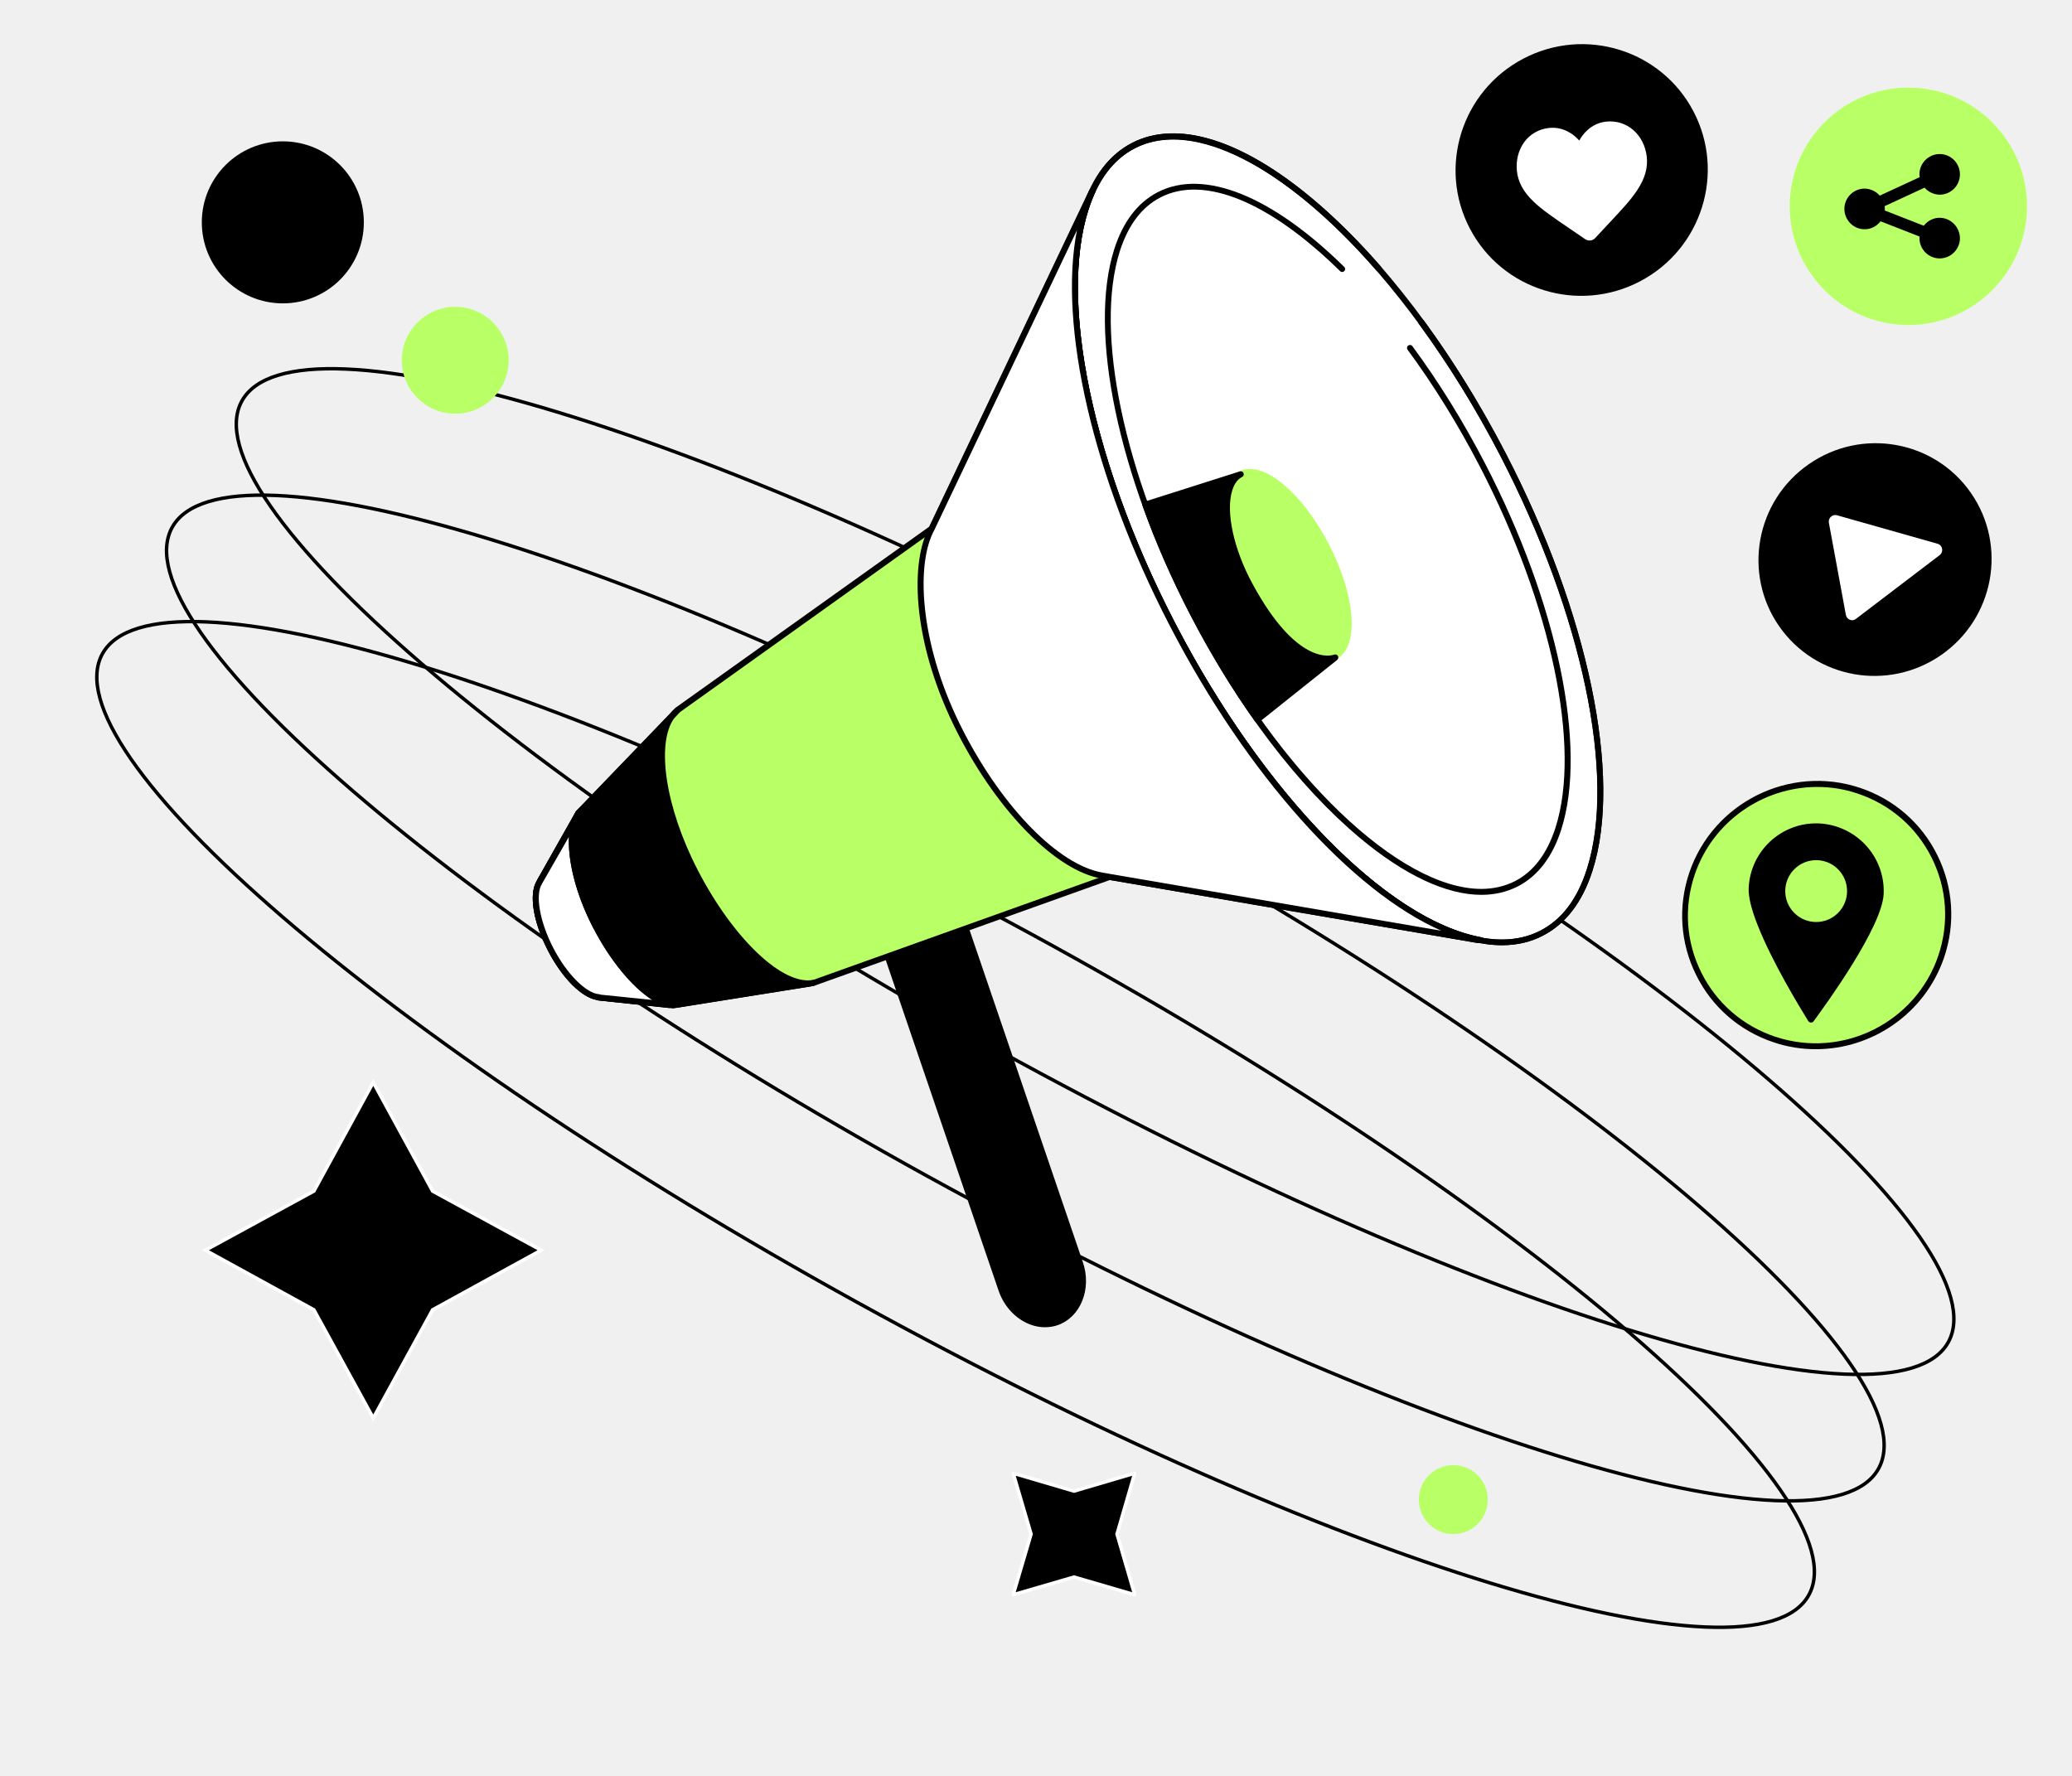
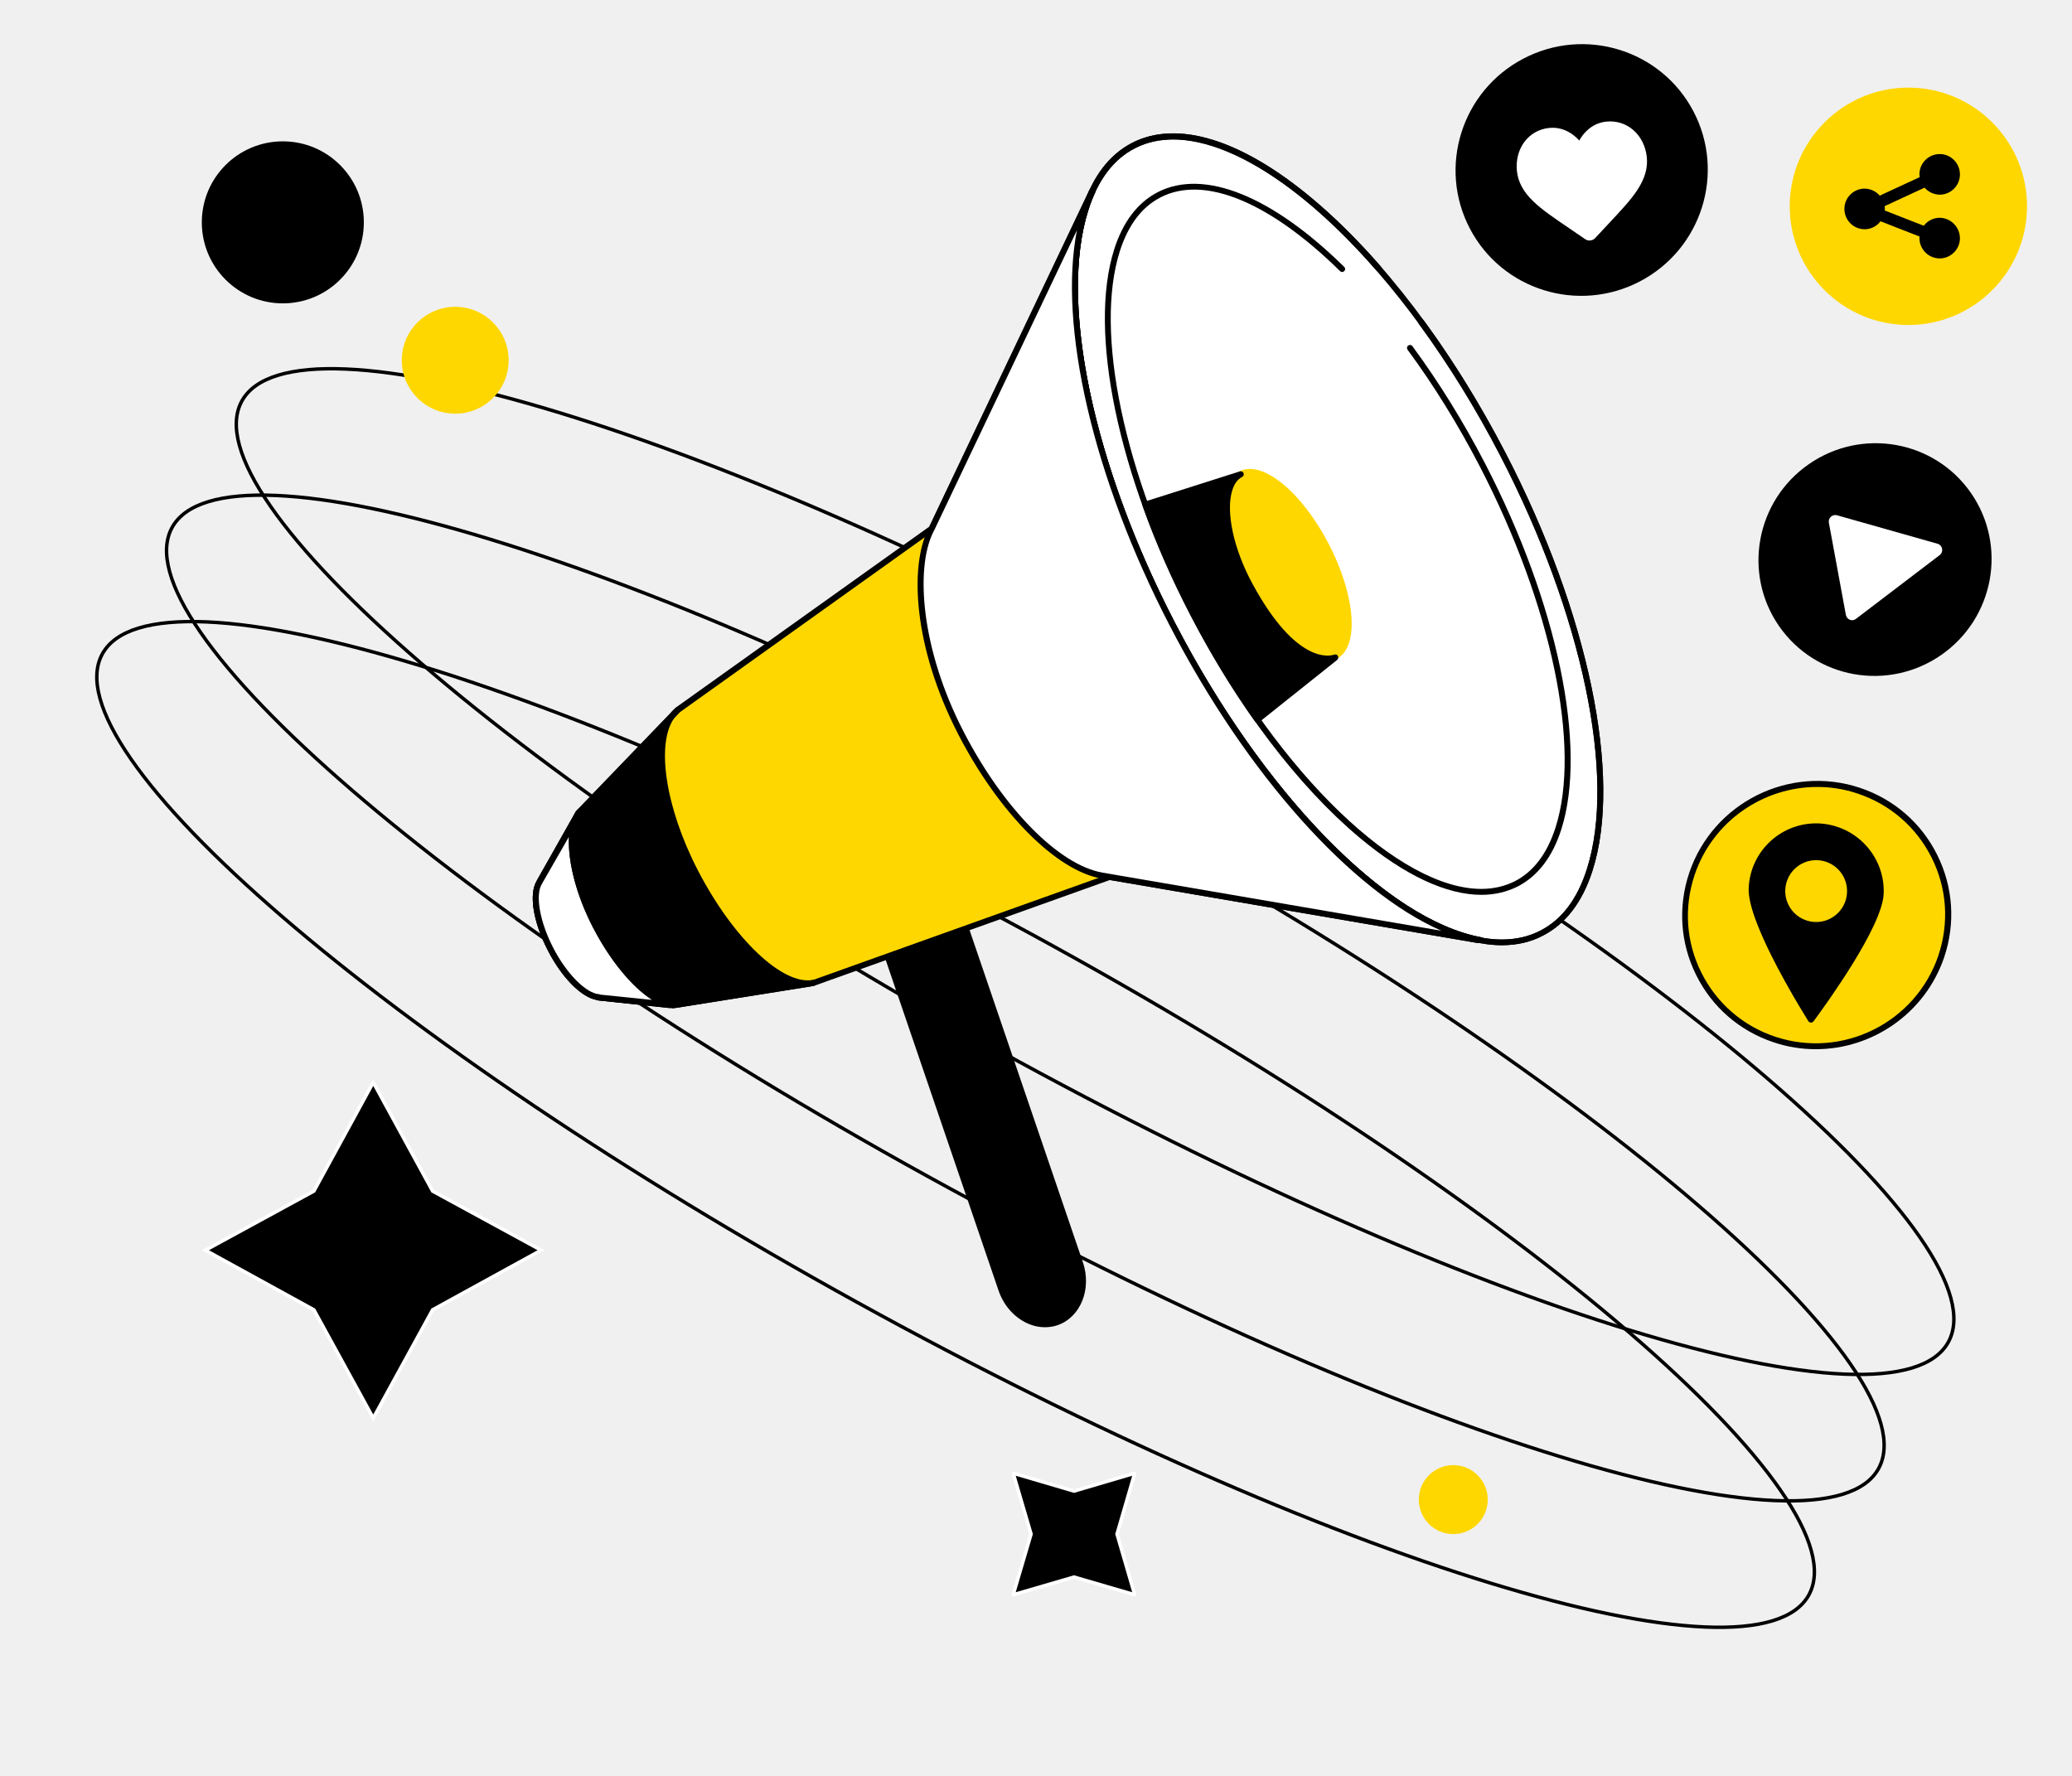
<svg xmlns="http://www.w3.org/2000/svg" width="601" height="515" viewBox="0 0 601 515" fill="none">
  <g clip-path="url(#clip0_332_1228)">
    <path d="M311.536 432.535L329.137 427.349L324.001 445L329.137 462.601L311.536 457.465L293.885 462.601L299.07 445L293.885 427.349L311.536 432.535Z" fill="black" stroke="white" stroke-miterlimit="10" />
  </g>
  <g clip-path="url(#clip1_332_1228)">
    <path d="M125.484 345.509L156.96 362.659L125.484 379.947L108.266 411.354L91.047 379.947L59.571 362.659L91.047 345.509L108.266 313.964L125.484 345.509Z" fill="black" stroke="white" stroke-miterlimit="10" />
  </g>
  <path d="M565.117 389.333C563.218 392.777 559.679 395.268 554.584 396.813C549.486 398.359 542.874 398.943 534.913 398.6C518.992 397.913 497.791 393.524 472.776 385.868C422.756 370.558 357.594 342.216 289.155 304.465C220.715 266.715 161.982 226.717 122.349 192.575C102.53 175.501 87.508 159.909 78.434 146.81C73.897 140.259 70.864 134.355 69.452 129.218C68.04 124.084 68.26 119.762 70.16 116.319C72.059 112.875 75.598 110.384 80.693 108.839C85.791 107.293 92.403 106.709 100.364 107.052C116.285 107.739 137.486 112.128 162.501 119.784C212.521 135.094 277.683 163.436 346.122 201.187C414.562 238.937 473.295 278.934 512.928 313.077C532.747 330.15 547.769 345.742 556.843 358.842C561.38 365.393 564.414 371.297 565.825 376.434C567.237 381.568 567.017 385.889 565.117 389.333Z" stroke="black" />
  <path d="M544.887 426.007C542.987 429.451 539.449 431.942 534.354 433.487C529.256 435.033 522.644 435.617 514.683 435.273C498.762 434.587 477.56 430.198 452.546 422.542C402.526 407.232 337.364 378.89 268.924 341.139C200.485 303.388 141.752 263.391 102.119 229.249C82.299 212.175 67.277 196.583 58.204 183.483C53.666 176.933 50.633 171.029 49.221 165.892C47.81 160.758 48.03 156.436 49.929 152.992C51.829 149.549 55.367 147.057 60.462 145.512C65.56 143.967 72.172 143.383 80.134 143.726C96.054 144.413 117.256 148.802 142.27 156.458C192.291 171.767 257.452 200.11 325.892 237.86C394.331 275.611 453.064 315.608 492.697 349.75C512.517 366.824 527.539 382.416 536.612 395.516C541.15 402.067 544.183 407.971 545.595 413.107C547.006 418.241 546.786 422.563 544.887 426.007Z" stroke="black" />
  <path d="M524.658 462.681C522.759 466.125 519.22 468.616 514.125 470.161C509.027 471.707 502.415 472.291 494.454 471.948C478.533 471.261 457.332 466.872 432.317 459.216C382.297 443.906 317.135 415.564 248.696 377.813C180.256 340.063 121.523 300.066 81.891 265.923C62.071 248.85 47.049 233.258 37.975 220.158C33.438 213.607 30.404 207.703 28.993 202.566C27.581 197.432 27.801 193.111 29.701 189.667C31.6 186.223 35.139 183.732 40.234 182.187C45.332 180.641 51.944 180.057 59.905 180.4C75.826 181.087 97.027 185.476 122.042 193.132C172.062 208.442 237.224 236.784 305.663 274.535C374.103 312.285 432.836 352.283 472.469 386.425C492.288 403.499 507.31 419.091 516.384 432.19C520.921 438.741 523.955 444.645 525.366 449.782C526.778 454.916 526.558 459.237 524.658 462.681Z" stroke="black" />
-   <circle cx="132.037" cy="104.5" r="15.5" fill="#B9FF66" />
-   <circle cx="421.537" cy="435" r="10" fill="#B9FF66" />
+   <circle cx="132.037" cy="104.5" r="15.5" fill="#FFD700" />
+   <circle cx="421.537" cy="435" r="10" fill="#FFD700" />
  <circle cx="82.037" cy="64.5" r="23.5" fill="black" />
  <path d="M306.509 383.59C300.205 385.744 293.001 381.475 290.495 374.071L251.496 259.81L274.284 252.015L313.322 366.433C315.828 373.758 312.774 381.436 306.509 383.59Z" fill="black" />
  <path d="M303.102 385C301.262 385 299.383 384.569 297.581 383.668C293.94 381.866 291.042 378.498 289.633 374.345L250.634 260.084C250.478 259.653 250.713 259.144 251.182 258.987L273.971 251.192C274.206 251.113 274.441 251.113 274.636 251.231C274.832 251.348 274.989 251.505 275.067 251.74L314.105 366.159C316.728 373.914 313.439 382.101 306.744 384.412C305.608 384.804 304.355 385 303.102 385ZM252.592 260.358L291.317 373.797C292.57 377.518 295.154 380.574 298.364 382.14C300.949 383.394 303.729 383.629 306.235 382.767C312.03 380.769 314.849 373.562 312.5 366.707L273.736 253.111L252.592 260.358Z" fill="black" />
-   <path d="M270.251 153.382L196.521 205.988L167.821 235.798L156.544 255.736L156.505 255.892C154.273 259.339 155.565 267.291 159.755 275.399C163.866 283.39 169.661 288.953 173.733 289.266L173.616 289.344L195.268 291.695L235.794 285.231L321.818 254.443L428.751 272.775L429.495 272.814C402.635 267.8 366.377 231.88 340.025 181.076C313.713 130.31 305.334 80.132 316.885 55.376H316.845L270.838 152.128L270.251 153.382Z" fill="#B9FF66" />
+   <path d="M270.251 153.382L196.521 205.988L167.821 235.798L156.544 255.736L156.505 255.892C154.273 259.339 155.565 267.291 159.755 275.399C163.866 283.39 169.661 288.953 173.733 289.266L173.616 289.344L195.268 291.695L235.794 285.231L321.818 254.443L428.751 272.775L429.495 272.814C402.635 267.8 366.377 231.88 340.025 181.076C313.713 130.31 305.334 80.132 316.885 55.376H316.845L270.838 152.128L270.251 153.382Z" fill="#FFD700" />
  <path d="M447.266 270.603C473.694 256.873 468.583 194.629 435.852 131.577C403.121 68.525 355.163 28.541 328.736 42.271C302.308 56.001 307.419 118.245 340.15 181.297C372.881 244.349 420.839 284.333 447.266 270.603Z" fill="white" />
  <path d="M435.643 274.185C424.131 274.185 410.27 267.761 395.352 255.266C375.031 238.266 355.101 212.06 339.243 181.428C315.241 135.05 305.334 87.496 314.027 60.273C316.924 51.185 321.78 44.839 328.397 41.431C341.553 34.694 360.073 40.413 380.591 57.57C400.912 74.57 420.842 100.775 436.7 131.407C460.742 177.786 470.648 225.339 461.916 252.563C459.019 261.651 454.163 267.996 447.546 271.404C443.983 273.284 439.989 274.185 435.643 274.185ZM340.378 40.413C336.345 40.413 332.586 41.236 329.219 42.998C322.993 46.171 318.451 52.203 315.711 60.86C307.136 87.692 317.003 134.737 340.809 180.723C373.23 243.279 420.764 283.312 446.802 269.955C453.028 266.782 457.57 260.75 460.311 252.093C468.886 225.261 459.019 178.216 435.212 132.23C406.981 77.782 367.356 40.413 340.378 40.413Z" fill="black" />
  <path d="M435.643 274.185C424.131 274.185 410.27 267.761 395.352 255.266C375.031 238.265 355.101 212.06 339.243 181.428C315.241 135.05 305.334 87.496 314.027 60.273C316.924 51.185 321.78 44.839 328.397 41.431C337.207 36.887 348.718 38.023 361.679 44.682C374.091 51.067 387.521 62.388 400.599 77.39C400.912 77.743 400.873 78.291 400.521 78.605C400.168 78.918 399.62 78.879 399.307 78.526C372.76 48.051 345.899 34.42 329.219 42.998C322.993 46.171 318.451 52.203 315.711 60.86C307.136 87.692 317.003 134.737 340.809 180.723C369.001 235.132 408.665 272.54 435.604 272.54C439.637 272.54 443.396 271.717 446.763 269.955C452.989 266.782 457.531 260.75 460.272 252.093C468.847 225.261 458.98 178.216 435.173 132.23C428.086 118.52 420.098 105.632 411.523 93.92C411.249 93.529 411.328 92.98 411.719 92.706C412.111 92.432 412.659 92.51 412.933 92.902C421.586 104.692 429.574 117.658 436.739 131.446C460.742 177.785 470.648 225.339 461.916 252.563C459.019 261.65 454.163 267.996 447.546 271.404C443.983 273.284 439.989 274.185 435.643 274.185Z" fill="black" />
-   <path d="M387.303 190.339C393.426 187.158 392.248 172.751 384.673 158.159C377.098 143.567 365.995 134.316 359.872 137.497C353.75 140.678 354.928 155.085 362.503 169.677C370.077 184.269 381.181 193.52 387.303 190.339Z" fill="#B9FF66" />
-   <path d="M384.624 191.848C377.889 191.848 368.492 183.152 361.718 170.03C356.08 159.14 353.77 147.937 355.845 141.474C356.589 139.202 357.803 137.596 359.486 136.734C366.143 133.326 377.537 142.61 385.446 157.847C391.085 168.737 393.395 179.94 391.32 186.403C390.576 188.675 389.362 190.281 387.678 191.143C386.738 191.613 385.72 191.848 384.624 191.848ZM362.54 137.714C361.718 137.714 360.935 137.87 360.269 138.223C358.977 138.889 358.038 140.142 357.45 141.983C355.532 148.016 357.764 158.748 363.206 169.246C370.411 183.152 381.257 192.514 386.856 189.615C388.148 188.949 389.088 187.696 389.675 185.855C391.594 179.783 389.323 169.09 383.919 158.592C377.576 146.41 368.492 137.714 362.54 137.714Z" fill="#B9FF66" />
+   <path d="M387.303 190.339C393.426 187.158 392.248 172.751 384.673 158.159C377.098 143.567 365.995 134.316 359.872 137.497C353.75 140.678 354.928 155.085 362.503 169.677C370.077 184.269 381.181 193.52 387.303 190.339Z" fill="#FFD700" />
+   <path d="M384.624 191.848C377.889 191.848 368.492 183.152 361.718 170.03C356.08 159.14 353.77 147.937 355.845 141.474C356.589 139.202 357.803 137.596 359.486 136.734C366.143 133.326 377.537 142.61 385.446 157.847C391.085 168.737 393.395 179.94 391.32 186.403C390.576 188.675 389.362 190.281 387.678 191.143C386.738 191.613 385.72 191.848 384.624 191.848ZM362.54 137.714C361.718 137.714 360.935 137.87 360.269 138.223C358.977 138.889 358.038 140.142 357.45 141.983C355.532 148.016 357.764 158.748 363.206 169.246C370.411 183.152 381.257 192.514 386.856 189.615C388.148 188.949 389.088 187.696 389.675 185.855C391.594 179.783 389.323 169.09 383.919 158.592C377.576 146.41 368.492 137.714 362.54 137.714Z" fill="#FFD700" />
  <path d="M429.692 259.574C419.59 259.574 407.452 253.934 394.374 243.005C376.597 228.12 359.134 205.166 345.273 178.373C324.247 137.792 315.593 96.153 323.19 72.298C325.735 64.307 330.003 58.745 335.837 55.728C349.228 48.874 368.923 56.786 389.91 77.429C390.262 77.782 390.262 78.291 389.91 78.644C389.558 78.996 389.049 78.996 388.696 78.644C368.257 58.549 349.267 50.715 336.62 57.256C331.216 60.037 327.262 65.247 324.834 72.807C317.355 96.231 325.97 137.361 346.8 177.589C371.429 225.182 406.081 257.851 429.653 257.851C433.177 257.851 436.426 257.107 439.402 255.618C444.806 252.837 448.76 247.627 451.188 240.067C458.667 216.643 450.052 175.513 429.222 135.285C422.918 123.142 415.87 111.743 408.274 101.441C408 101.049 408.078 100.501 408.47 100.227C408.861 99.953 409.409 100.031 409.683 100.423C417.358 110.842 424.445 122.28 430.788 134.501C451.814 175.082 460.468 216.721 452.872 240.576C450.327 248.567 446.059 254.13 440.225 257.146C437.014 258.752 433.49 259.574 429.692 259.574Z" fill="black" />
  <path d="M195.308 292.517C195.269 292.517 195.23 292.517 195.23 292.517L173.577 290.167C173.46 290.167 173.342 290.128 173.225 290.05C168.761 289.344 163.123 283.704 159.011 275.791C154.626 267.448 153.334 259.3 155.722 255.462L155.762 255.344L167.038 235.367C167.077 235.289 167.117 235.249 167.156 235.21L195.857 205.401C195.896 205.362 195.935 205.323 195.974 205.284L269.508 152.794L316.024 54.984C316.141 54.789 316.298 54.632 316.533 54.554C316.768 54.475 317.003 54.475 317.199 54.593C317.629 54.789 317.825 55.298 317.629 55.729C305.844 80.994 315.163 131.211 340.77 180.645C366.417 230.157 402.165 266.821 429.692 271.874C430.122 271.953 430.436 272.344 430.396 272.814C430.357 273.245 429.966 273.559 429.535 273.598L428.791 273.559C428.752 273.559 428.713 273.559 428.674 273.559L321.936 255.266L236.108 285.976C236.069 285.976 235.991 286.015 235.951 286.015L195.426 292.478C195.387 292.517 195.348 292.517 195.308 292.517ZM174.204 288.522L195.308 290.794L235.638 284.331L321.623 253.581C321.78 253.542 321.897 253.503 322.054 253.542L418.141 269.994C392.181 258.595 361.836 224.947 339.321 181.468C316.964 138.301 306.979 94.469 312.461 66.775L271.035 153.735C270.956 153.852 270.878 153.97 270.761 154.048L197.11 206.655L168.526 236.307L157.249 256.284C157.249 256.323 157.21 256.363 157.21 256.363C155.174 259.535 156.545 267.37 160.499 275.008C164.376 282.49 169.975 288.13 173.812 288.404C173.969 288.404 174.086 288.444 174.204 288.522Z" fill="black" />
  <path d="M270.367 153.069L316.845 55.337H316.884C305.333 80.093 313.751 130.271 340.025 181.037C366.376 231.881 402.634 267.8 429.573 272.736L428.829 272.697L322.052 254.404L319.586 253.973C307.173 251.779 290.611 235.641 278.747 212.608C266.569 188.988 264.416 165.447 269.819 154.244L270.367 153.069Z" fill="white" />
  <path d="M429.573 273.598C429.534 273.598 429.573 273.598 429.573 273.598L428.79 273.558C428.751 273.558 428.711 273.558 428.672 273.558L321.896 255.266L319.429 254.835C306.312 252.524 289.671 235.719 277.964 213.039C264.69 187.265 264.025 164.311 269.036 153.891L269.624 152.716L316.101 55.024C316.218 54.828 316.375 54.671 316.61 54.593C316.845 54.514 317.08 54.514 317.276 54.632C317.706 54.828 317.902 55.337 317.706 55.768C305.921 81.033 315.24 131.25 340.847 180.684C366.494 230.196 402.243 266.86 429.769 271.913C430.199 271.992 430.513 272.383 430.473 272.853C430.356 273.245 430.004 273.598 429.573 273.598ZM312.381 66.775L271.151 153.46L270.563 154.635C265.591 164.977 267.04 188.087 279.491 212.217C290.963 234.466 307.134 250.918 319.742 253.111L322.209 253.542L418.1 269.994C392.14 258.595 361.795 224.947 339.281 181.467C316.923 138.301 306.939 94.469 312.381 66.775Z" fill="black" />
  <path d="M194.133 292.4C194.094 292.4 194.055 292.4 194.055 292.4L173.538 290.206C173.42 290.206 173.303 290.167 173.185 290.089C168.721 289.384 163.083 283.743 158.972 275.831C154.626 267.448 153.333 259.3 155.722 255.462L155.761 255.344L167.038 235.367C167.273 234.936 167.782 234.819 168.212 235.054C168.643 235.289 168.761 235.798 168.526 236.229L157.249 256.284C157.249 256.323 157.21 256.363 157.21 256.363C155.174 259.535 156.544 267.37 160.499 275.008C164.375 282.49 169.974 288.13 173.812 288.404C173.929 288.404 174.086 288.444 174.164 288.522L194.212 290.676C194.681 290.716 195.034 291.146 194.955 291.616C194.916 292.047 194.564 292.4 194.133 292.4Z" fill="black" />
  <path d="M195.503 291.538C188.847 291.068 179.528 281.628 172.754 268.584C165.589 254.756 163.905 240.459 168.29 235.367L156.583 255.736L156.505 255.892C154.273 259.339 155.565 267.291 159.755 275.399C163.866 283.39 169.661 288.953 173.733 289.266L173.616 289.344L195.503 291.538Z" fill="white" />
  <path d="M195.504 292.4C195.464 292.4 195.464 292.4 195.425 292.4C195.269 292.4 195.073 292.36 194.916 292.36L173.538 290.206C173.42 290.206 173.303 290.167 173.185 290.088C168.721 289.383 163.083 283.743 158.972 275.83C154.626 267.448 153.333 259.3 155.722 255.461L155.761 255.344L166.059 237.404C166.45 236.385 166.959 235.484 167.586 234.74C167.86 234.387 168.369 234.348 168.721 234.583C169.074 234.857 169.191 235.327 168.956 235.719L167.508 238.187C165.197 244.415 167.468 256.636 173.42 268.074C179.881 280.57 188.691 289.697 194.995 290.519L195.464 290.559C195.934 290.598 196.287 291.029 196.248 291.499C196.287 292.047 195.934 292.4 195.504 292.4ZM174.164 288.522L189.121 290.049C183.366 286.367 177.022 278.768 171.971 268.975C167.077 259.535 164.649 249.742 165.041 242.692L157.249 256.284C157.249 256.323 157.21 256.362 157.21 256.362C155.174 259.535 156.544 267.369 160.499 275.008C164.375 282.489 169.974 288.13 173.812 288.404C173.929 288.404 174.086 288.443 174.164 288.522Z" fill="black" />
  <path d="M234.345 285.388L236.068 285.035C226.749 286.994 212.026 272.892 201.65 252.876C191.039 232.429 189.042 212.021 196.56 205.988L195.581 206.968L168.368 235.249C163.905 240.263 165.549 254.639 172.754 268.544C179.684 281.941 189.512 291.499 196.208 291.459L234.345 285.388Z" fill="black" />
  <path d="M196.169 292.36C189.043 292.36 179.137 282.764 171.971 268.975C164.689 254.874 162.848 240.146 167.704 234.701L194.407 206.968C194.877 206.341 195.425 205.793 196.013 205.323C196.365 205.048 196.874 205.088 197.187 205.401C197.501 205.753 197.501 206.263 197.187 206.576L195.66 208.182C190.218 215.468 192.92 234.113 202.434 252.484C212.693 272.305 227.024 285.897 235.795 284.252L235.912 284.213C236.382 284.135 236.813 284.409 236.93 284.879C237.008 285.349 236.734 285.78 236.264 285.897C236.225 285.897 236.186 285.897 236.147 285.936L234.542 286.25H234.502L196.365 292.321C196.287 292.321 196.209 292.36 196.169 292.36ZM192.136 211.825L168.996 235.876C164.689 240.733 166.646 254.913 173.538 268.192C180.272 281.197 189.787 290.598 196.169 290.637L229.843 285.27C220.759 282.058 209.561 269.955 200.907 253.307C192.685 237.443 189.513 221.304 192.136 211.825Z" fill="black" />
  <path d="M359.878 137.479C353.731 140.612 354.631 155.145 362.462 169.638C375.579 193.885 386.034 191.025 387.248 190.594C387.287 190.594 387.287 190.634 387.248 190.634L364.733 208.77C358.116 199.486 351.812 189.145 346.017 177.981C340.496 167.288 335.837 156.633 332.156 146.292L359.878 137.479Z" fill="black" />
  <path d="M364.733 209.631C364.694 209.631 364.655 209.631 364.616 209.631C364.381 209.592 364.185 209.475 364.028 209.279C357.255 199.76 350.951 189.341 345.273 178.412C339.83 167.914 335.132 157.221 331.373 146.645C331.295 146.41 331.295 146.174 331.412 145.979C331.53 145.783 331.686 145.626 331.921 145.548L359.643 136.734C360.074 136.617 360.544 136.813 360.7 137.243C360.857 137.674 360.7 138.144 360.309 138.34C358.977 139.006 357.998 140.338 357.411 142.297C355.493 148.446 357.842 159.336 363.284 169.325C376.088 192.984 385.955 190.281 387.013 189.889C387.404 189.733 387.874 189.928 388.07 190.281C388.266 190.634 388.187 191.143 387.874 191.417L365.281 209.436C365.125 209.553 364.929 209.631 364.733 209.631ZM333.292 146.84C337.011 157.064 341.553 167.405 346.8 177.59C352.282 188.166 358.39 198.233 364.929 207.516L384.467 191.77C380.004 191.574 371.585 188.244 361.718 170.03C356.002 159.493 353.652 148.368 355.727 141.67C356.002 140.808 356.315 140.064 356.706 139.359L333.292 146.84Z" fill="black" />
  <path d="M475.723 81.597C493.623 72.194 500.547 50.116 491.187 32.285C481.827 14.454 459.729 7.623 441.829 17.027C423.929 26.43 417.006 48.508 426.365 66.339C435.725 84.17 457.823 91.001 475.723 81.597Z" fill="black" />
  <path d="M442.104 41.235C443.827 38.885 446.372 37.436 449.27 37.122C451.462 36.887 453.498 37.357 455.417 38.532C456.396 39.12 457.257 39.864 458.08 40.765C458.667 39.708 459.372 38.767 460.194 37.984C461.799 36.417 463.718 35.516 465.872 35.281C468.769 34.968 471.588 35.83 473.781 37.749C475.934 39.629 477.305 42.371 477.657 45.466C478.01 48.639 477.148 51.694 474.956 55.063C472.998 58.079 470.022 61.212 466.576 64.894C465.402 66.148 464.07 67.558 462.7 69.047C462.348 69.438 461.839 69.713 461.29 69.752C460.742 69.83 460.233 69.673 459.763 69.36C458.08 68.185 456.474 67.088 455.065 66.148C450.914 63.328 447.312 60.899 444.728 58.392C441.83 55.611 440.342 52.791 439.99 49.618C439.677 46.523 440.421 43.546 442.104 41.235Z" fill="white" />
-   <path d="M577.272 83.593C590.377 70.483 590.377 49.228 577.272 36.118C564.168 23.009 542.922 23.009 529.817 36.118C516.713 49.228 516.713 70.483 529.817 83.593C542.922 96.702 564.168 96.702 577.272 83.593Z" fill="#B9FF66" />
-   <path d="M553.539 94.273C534.587 94.273 519.121 78.84 519.121 59.842C519.121 40.883 534.548 25.411 553.539 25.411C572.529 25.411 587.956 40.844 587.956 59.842C587.956 78.801 572.529 94.273 553.539 94.273ZM553.539 27.134C535.527 27.134 520.844 41.784 520.844 59.842C520.844 77.861 535.488 92.55 553.539 92.55C571.55 92.55 586.233 77.9 586.233 59.842C586.233 41.823 571.589 27.134 553.539 27.134Z" fill="#B9FF66" />
+   <path d="M577.272 83.593C590.377 70.483 590.377 49.228 577.272 36.118C564.168 23.009 542.922 23.009 529.817 36.118C516.713 49.228 516.713 70.483 529.817 83.593C542.922 96.702 564.168 96.702 577.272 83.593Z" fill="#FFD700" />
+   <path d="M553.539 94.273C534.587 94.273 519.121 78.84 519.121 59.842C519.121 40.883 534.548 25.411 553.539 25.411C572.529 25.411 587.956 40.844 587.956 59.842C587.956 78.801 572.529 94.273 553.539 94.273ZM553.539 27.134C535.527 27.134 520.844 41.784 520.844 59.842C520.844 77.861 535.488 92.55 553.539 92.55C571.55 92.55 586.233 77.9 586.233 59.842C586.233 41.823 571.589 27.134 553.539 27.134Z" fill="#FFD700" />
  <path d="M562.622 63.171C560.743 63.171 559.098 64.072 558.002 65.482L546.686 61.056C546.686 60.899 546.725 60.782 546.725 60.625C546.725 60.351 546.686 60.077 546.647 59.803L558.237 54.436C559.294 55.651 560.86 56.434 562.622 56.473C565.833 56.473 568.495 53.849 568.495 50.597C568.495 47.346 565.872 44.683 562.622 44.683C559.411 44.683 556.749 47.307 556.749 50.558C556.749 50.833 556.788 51.107 556.827 51.381L545.237 56.747C544.18 55.533 542.614 54.75 540.852 54.71C537.641 54.71 534.979 57.335 534.979 60.586C534.979 63.837 537.602 66.501 540.852 66.501C542.731 66.501 544.376 65.6 545.472 64.19L556.788 68.616C556.788 68.773 556.749 68.89 556.749 69.047C556.749 72.298 559.372 74.962 562.622 74.962C565.833 74.962 568.495 72.337 568.495 69.086C568.456 65.835 565.833 63.211 562.622 63.171Z" fill="black" />
  <path d="M563.067 189.993C578.433 179.322 582.294 158.283 571.69 142.999C561.085 127.715 540.032 123.975 524.665 134.645C509.299 145.315 505.438 166.355 516.042 181.639C526.647 196.923 547.7 200.663 563.067 189.993Z" fill="black" />
  <path d="M535.411 178.373L530.478 151.619C530.243 150.248 531.496 149.112 532.827 149.465L561.998 157.73C563.486 158.161 563.838 160.08 562.624 161.02L538.348 179.509C537.291 180.371 535.685 179.783 535.411 178.373Z" fill="white" />
-   <path d="M543.535 299.582C562.512 290.34 570.452 267.553 561.271 248.686C552.09 229.819 529.264 222.016 510.287 231.258C491.311 240.499 483.371 263.286 492.552 282.153C501.733 301.02 524.559 308.823 543.535 299.582Z" fill="#B9FF66" />
+   <path d="M543.535 299.582C562.512 290.34 570.452 267.553 561.271 248.686C552.09 229.819 529.264 222.016 510.287 231.258C491.311 240.499 483.371 263.286 492.552 282.153C501.733 301.02 524.559 308.823 543.535 299.582Z" fill="#FFD700" />
  <path d="M526.718 304.347C522.646 304.347 518.495 303.72 514.462 302.349C504.595 299.059 496.607 292.165 491.987 282.842C487.367 273.559 486.662 263.022 489.99 253.151C496.881 232.821 519.043 221.735 539.443 228.512C549.31 231.802 557.298 238.696 561.918 248.019C566.539 257.303 567.243 267.84 563.915 277.711C558.355 294.006 543.045 304.347 526.718 304.347ZM527.109 228.277C511.486 228.277 496.842 238.148 491.556 253.738C488.385 263.178 489.05 273.245 493.475 282.098C497.899 290.99 505.535 297.61 514.971 300.743C534.47 307.206 555.653 296.63 562.232 277.202C565.403 267.761 564.737 257.694 560.313 248.842C555.888 239.95 548.253 233.33 538.817 230.196C534.94 228.865 530.986 228.277 527.109 228.277Z" fill="black" />
  <path d="M546.375 259.261C545.983 268.78 529.891 291.029 526.053 296.239C525.662 296.787 524.84 296.748 524.487 296.16C522.06 292.243 514.033 279.082 509.843 268.427C508.16 264.197 507.102 260.358 507.22 257.655C507.651 246.844 516.774 238.422 527.581 238.853C538.387 239.362 546.806 248.45 546.375 259.261Z" fill="black" />
-   <path d="M533.13 264.827C536.632 261.324 536.632 255.644 533.13 252.141C529.628 248.638 523.951 248.638 520.45 252.141C516.948 255.644 516.948 261.324 520.45 264.827C523.951 268.33 529.628 268.33 533.13 264.827Z" fill="#B9FF66" />
+   <path d="M533.13 264.827C536.632 261.324 536.632 255.644 533.13 252.141C529.628 248.638 523.951 248.638 520.45 252.141C516.948 255.644 516.948 261.324 520.45 264.827C523.951 268.33 529.628 268.33 533.13 264.827Z" fill="#FFD700" />
  <defs>
    <clipPath id="clip0_332_1228">
      <rect width="36" height="36" fill="white" transform="translate(293.537 427)" />
    </clipPath>
    <clipPath id="clip1_332_1228">
      <rect width="70.326" height="70.326" fill="white" transform="translate(108.266 313) rotate(45)" />
    </clipPath>
  </defs>
</svg>
